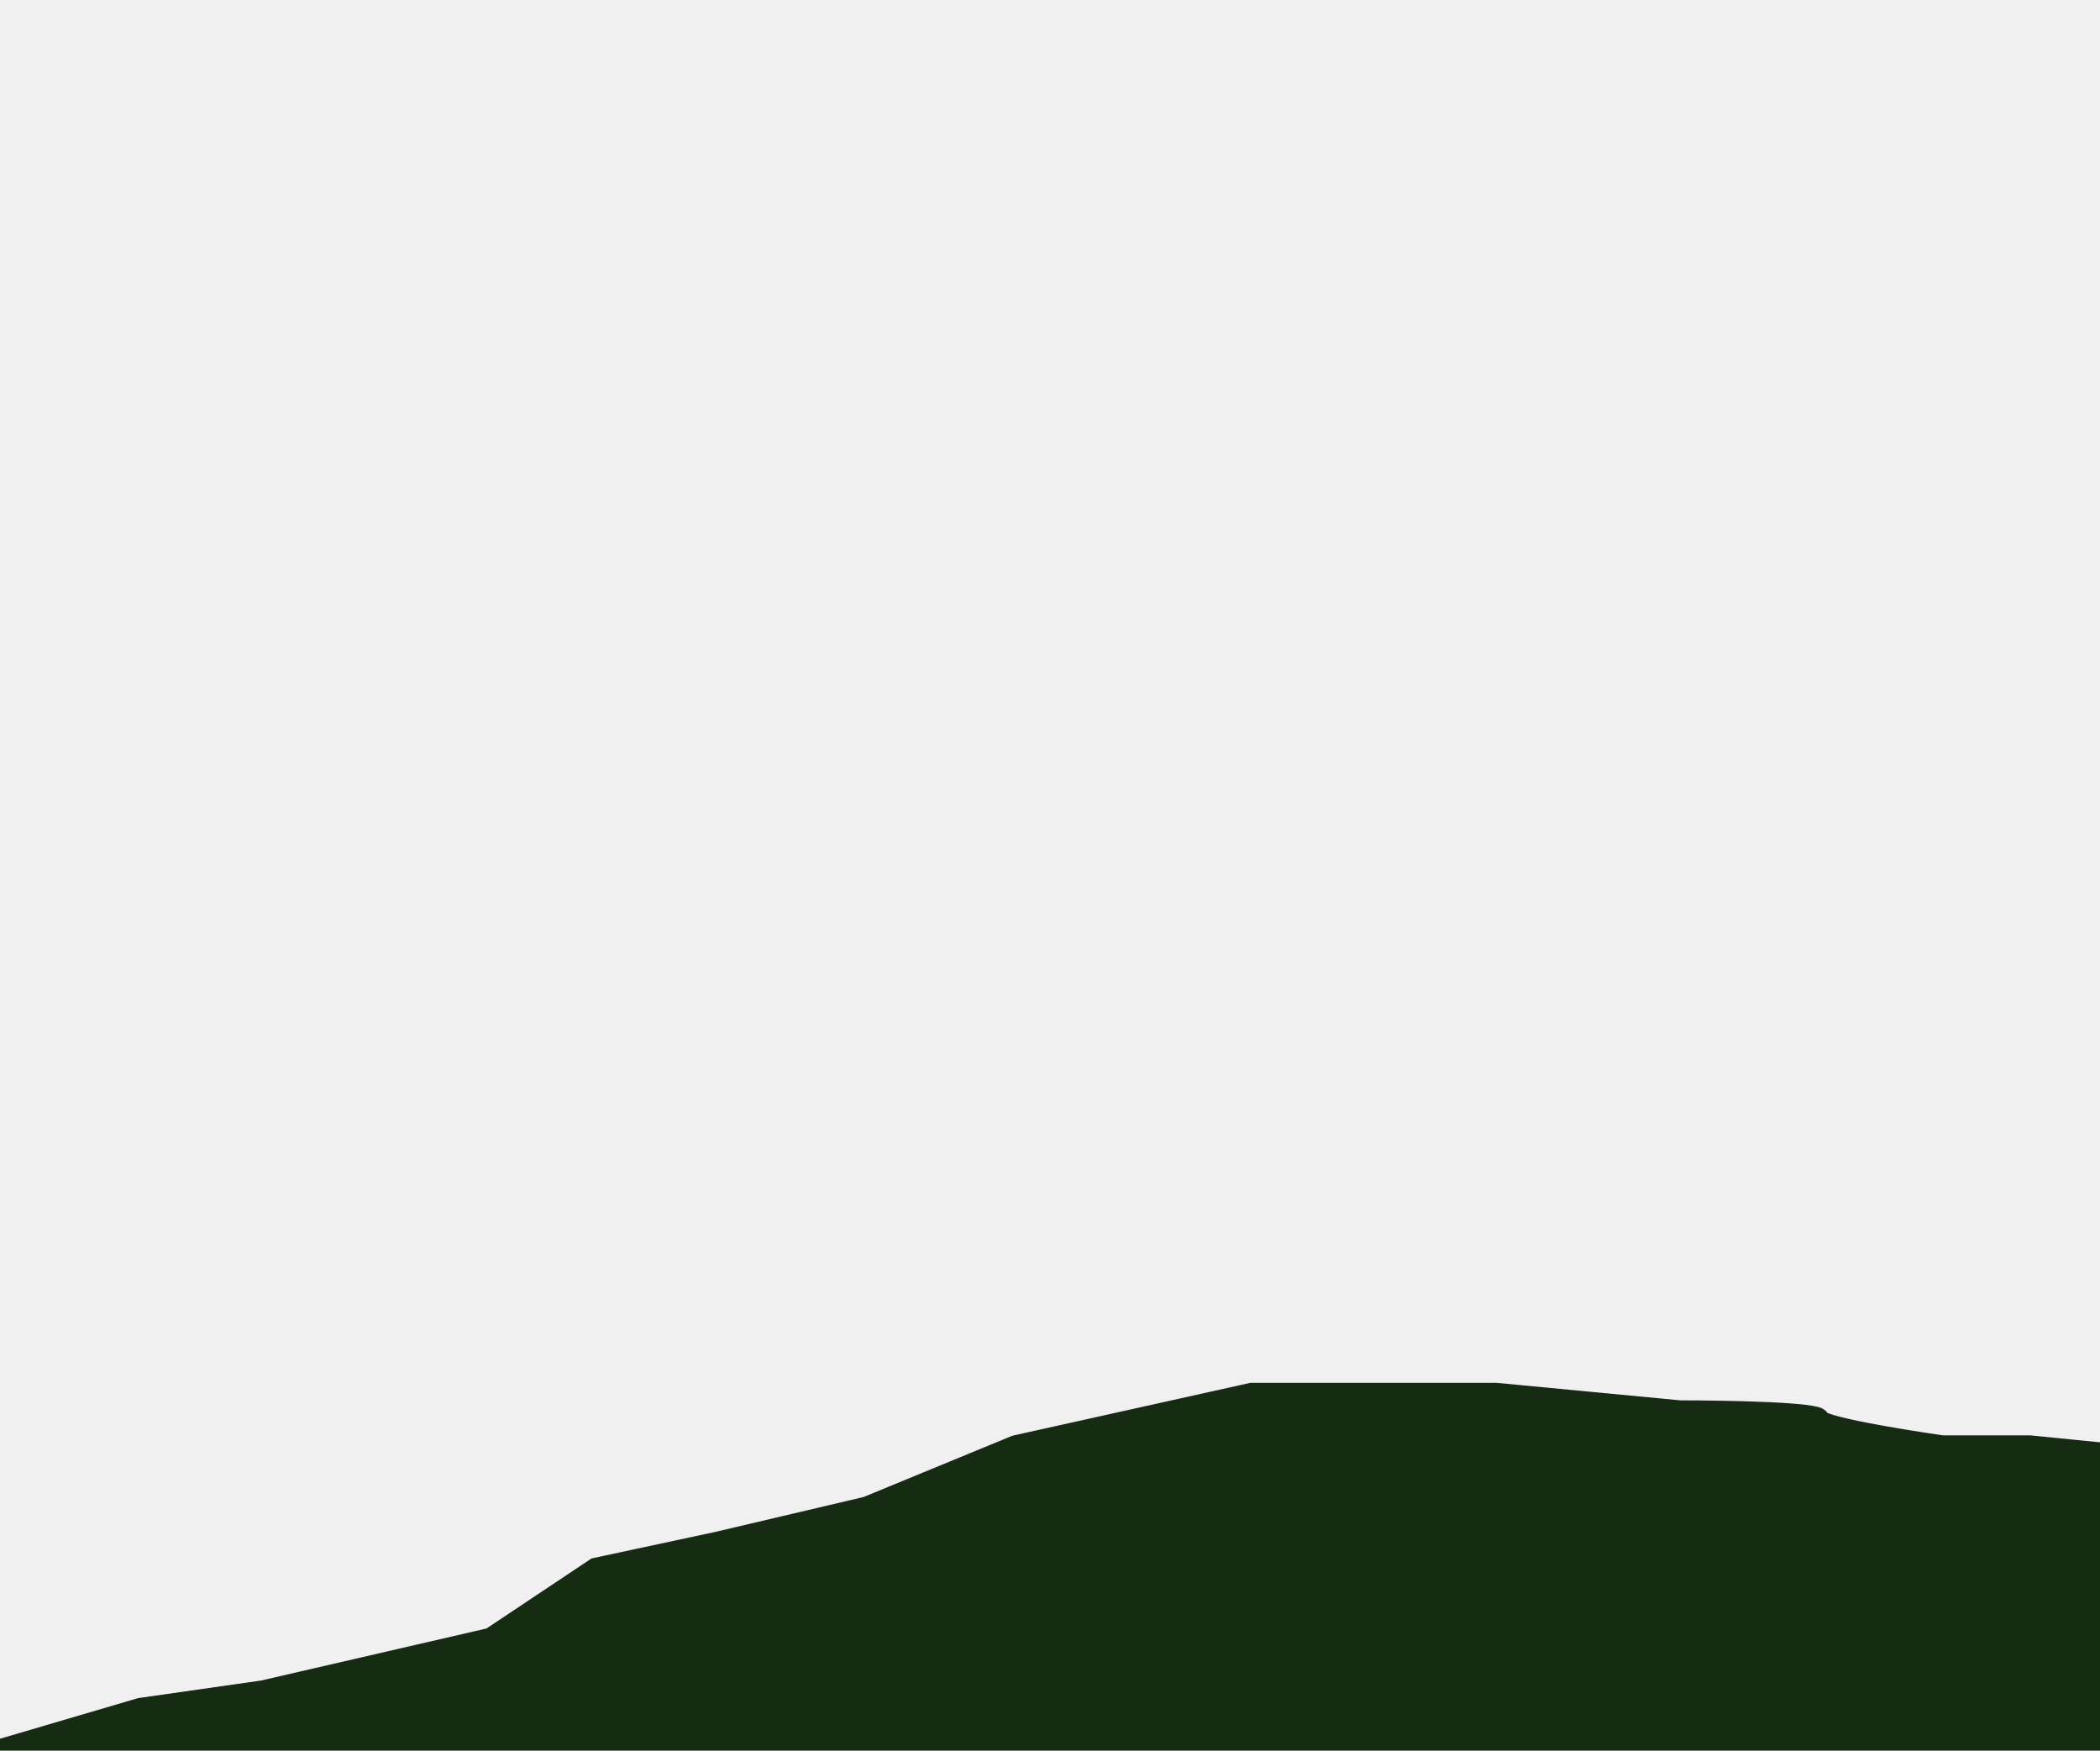
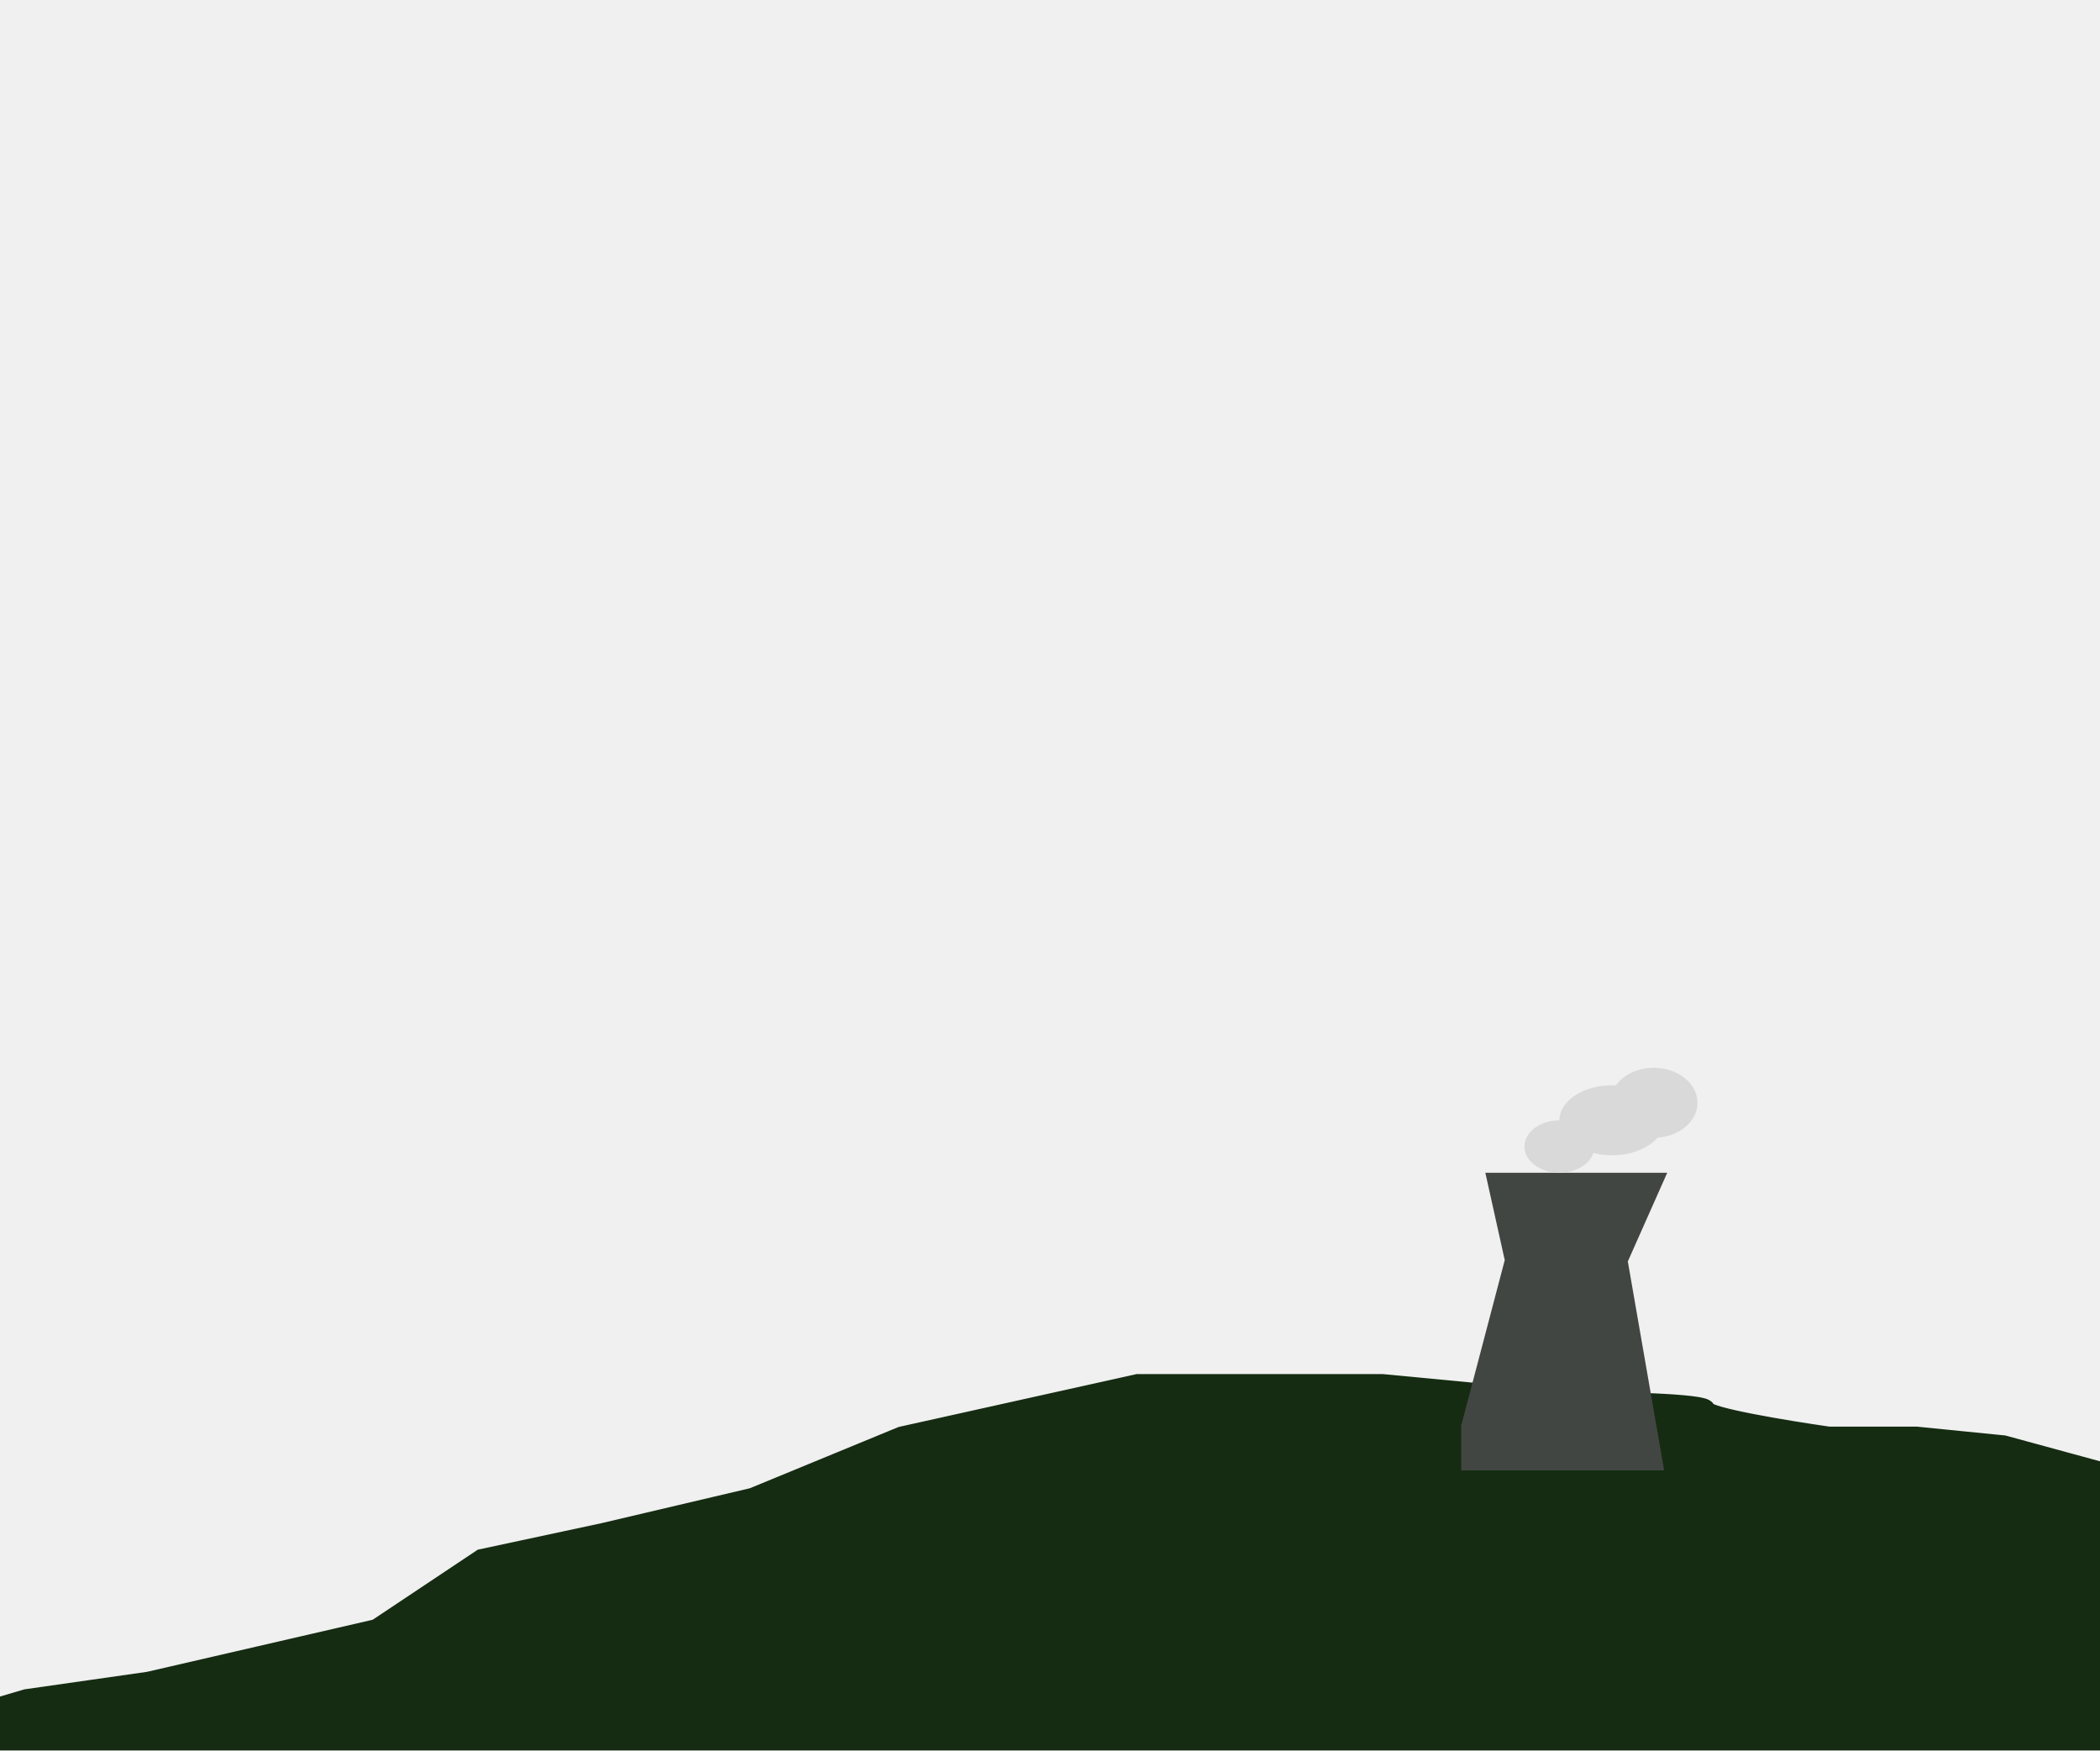
<svg xmlns="http://www.w3.org/2000/svg" width="120" height="100" viewBox="0 0 120 100" fill="none">
-   <g clip-path="url(#clip0_12_157)">
-     <path d="M71.5 79.5L58 82.5L49.5 86L41 88L34 89.5L28 93.5L15 96.5L8 97.5L-0.5 100H126.5V84.5L121 83L116 82.5H111C108.667 82.167 104 81.4 104 81C104 80.6 98.667 80.5 96 80.5L85.5 79.5H71.5Z" fill="#152C12" stroke="#152C12" />
+   <g clip-path="url(#clip0_34_5)">
+     <path d="M65 79L51.5 82L43 85.5L34.5 87.5L27.5 89L21.5 93L8.5 96L1.5 97L-7 99.5H120V84L114.5 82.5L109.5 82H104.5C102.167 81.667 97.5 80.9 97.5 80.5C97.5 80.1 92.167 80 89.5 80L79 79H65Z" fill="#152C12" stroke="#152C12" />
+     <path d="M86.5 72L84 81.5V83.5H94.5L92.5 72L94.5 67.5H85.5L86.5 72Z" fill="#424642" stroke="#424642" />
+     <ellipse cx="89.111" cy="65.5" rx="2" ry="1.5" fill="#D9D9D9" />
+     <ellipse cx="92.111" cy="64" rx="3" ry="2" fill="#D9D9D9" />
+     <ellipse cx="94.5" cy="63" rx="2.5" ry="2" fill="#D9D9D9" />
  </g>
  <defs>
-     <clipPath id="clip0_12_157">
+     <clipPath id="clip0_34_5">
      <rect width="120" height="100" fill="white" />
    </clipPath>
  </defs>
</svg>
